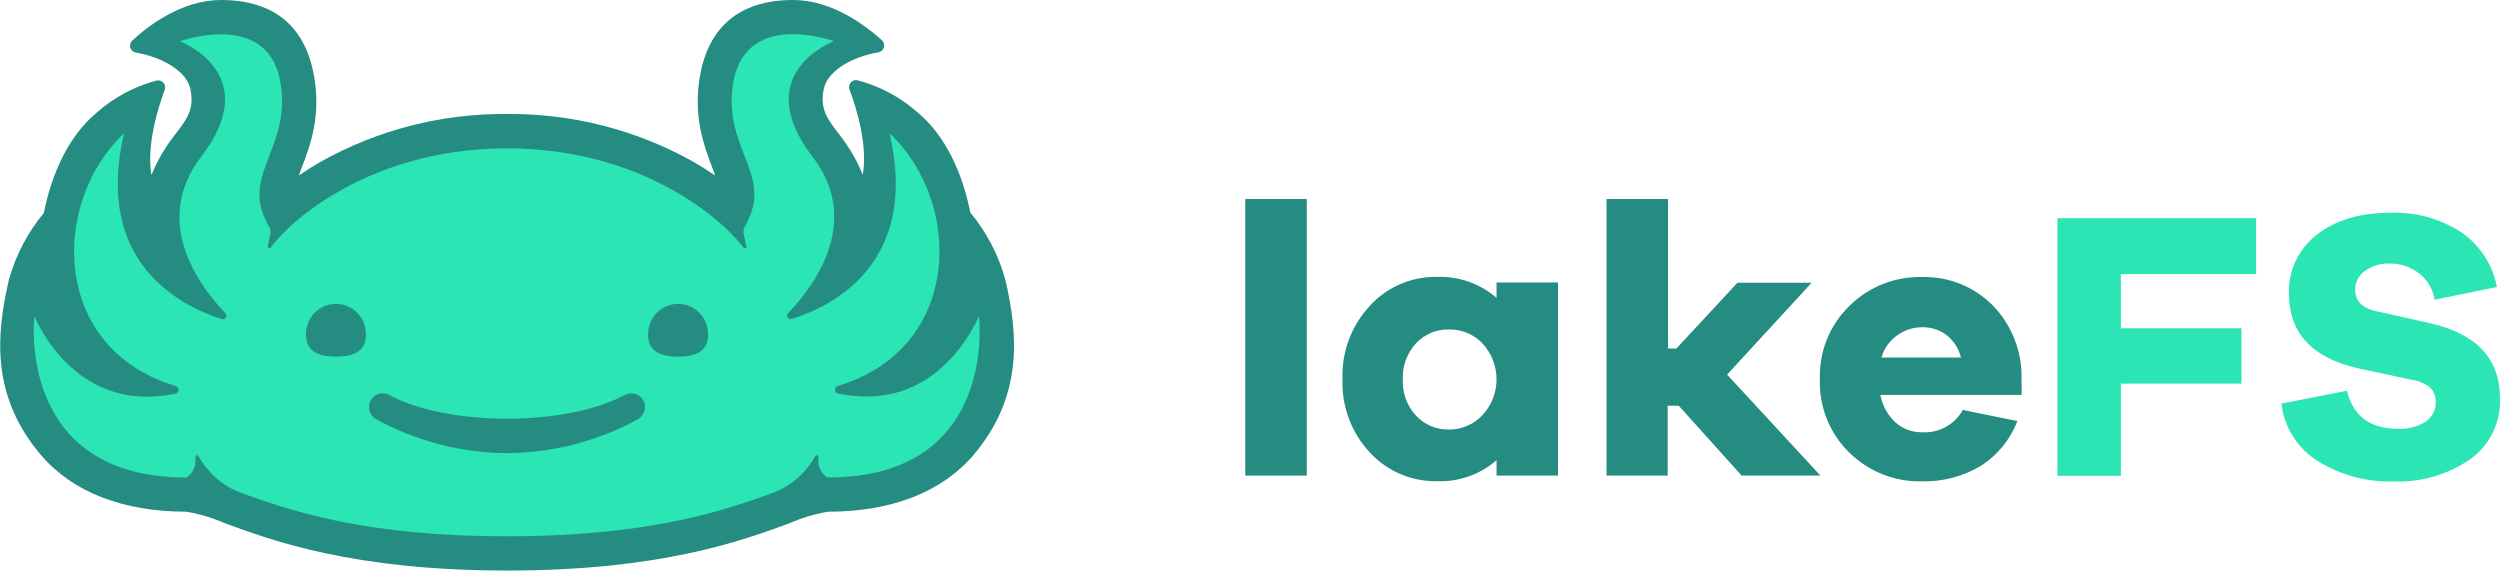
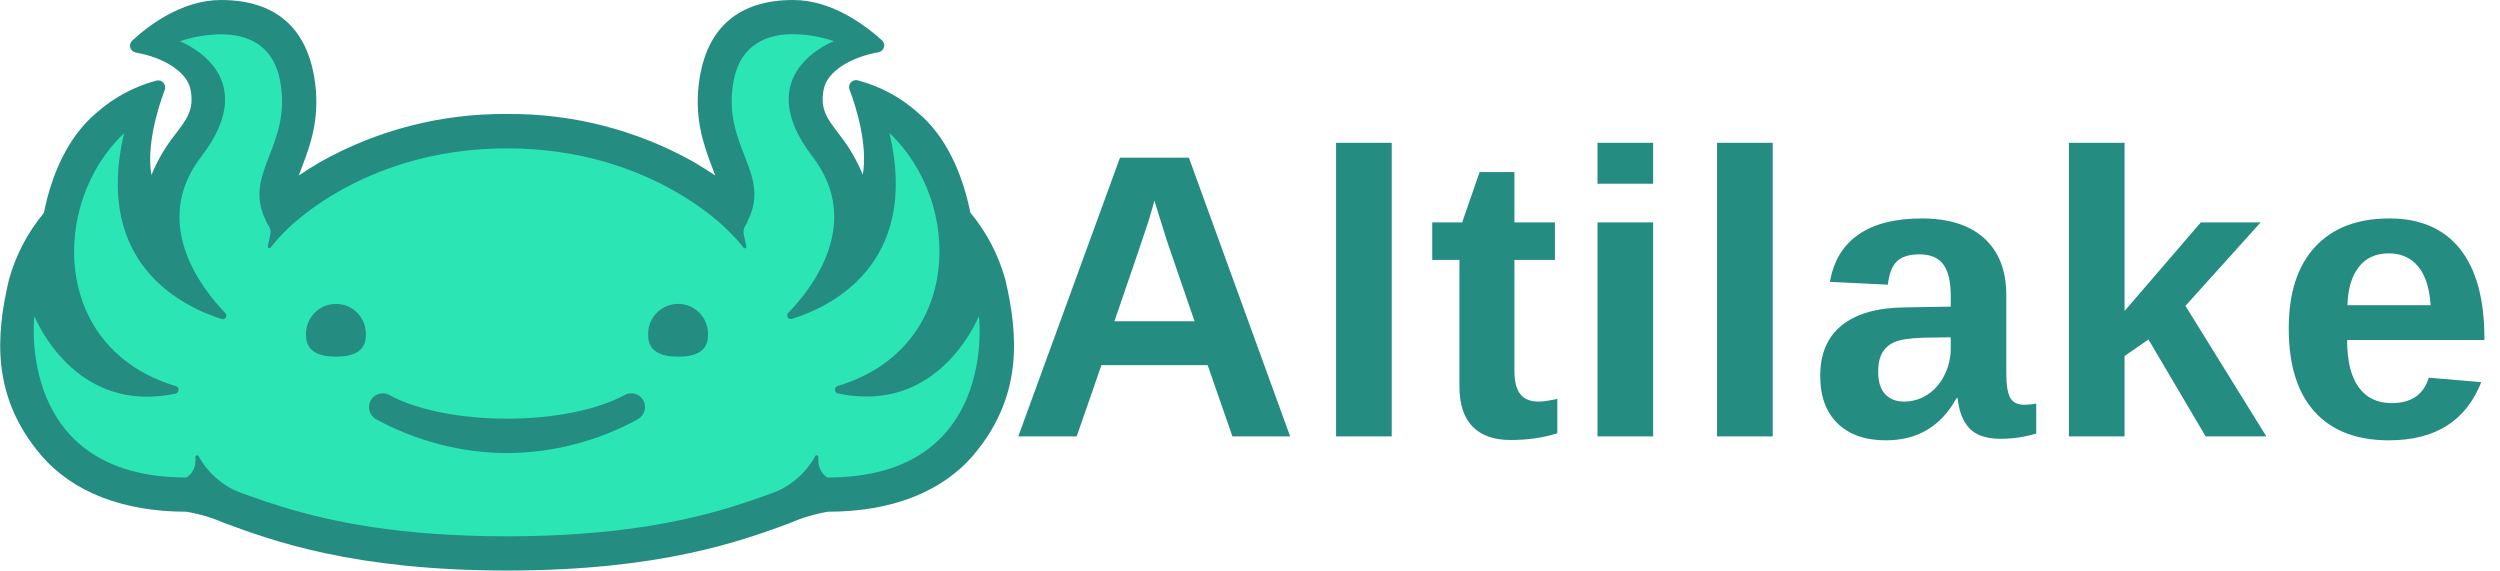
<svg xmlns="http://www.w3.org/2000/svg" viewBox="0 0 357.91 81.68">
  <defs>
    <style>.cls-1{fill:#258c82;}.cls-2{fill:#2ce5b5;}</style>
  </defs>
-   <g id="Layer_2" data-name="Layer 2">
-     <g id="Layer_1-2" data-name="Layer 1">
-       <path class="cls-1" d="M143.92,40a25.74,25.74,0,0,0-5-9.56c-1.13-5.66-3.54-11-7.52-14.32a21,21,0,0,0-8.64-4.63,1,1,0,0,0-1.15,1.31c1,2.61,2.64,8,1.91,12.21a24.08,24.08,0,0,0-3.24-5.6c-1.87-2.42-2.92-3.77-2.35-6.65.49-2.5,3.81-4.58,7.89-5.29a1,1,0,0,0,.5-1.65C124,3.73,119.2,0,113.55,0c-7.9,0-12.14,4.06-13.34,10.87-1,5.79.55,9.92,1.69,12.94.19.48.35.92.49,1.31-.92-.63-2-1.29-3.11-1.95a53.56,53.56,0,0,0-26.7-6.85,53.54,53.54,0,0,0-26.69,6.85c-1.15.66-2.19,1.32-3.11,1.95.14-.39.3-.83.49-1.31,1.14-3,2.71-7.15,1.69-12.94C43.75,4.06,39.52,0,31.62,0,26,0,21.16,3.73,18.88,5.86a1,1,0,0,0,.5,1.65c4.08.71,7.4,2.79,7.89,5.29.57,2.88-.48,4.23-2.35,6.65a23.73,23.73,0,0,0-3.24,5.6c-.73-4.23.94-9.6,1.91-12.21a1,1,0,0,0-1.16-1.31,21.08,21.08,0,0,0-8.63,4.63c-4,3.36-6.39,8.66-7.52,14.32a25.74,25.74,0,0,0-5,9.56c-1.9,8.07-2.5,16.78,4.59,25.11,4.54,5.34,11.82,8.11,20.82,8.11a23.12,23.12,0,0,1,5.41,1.61c6.91,2.55,18.49,6.81,40.51,6.81s33.61-4.26,40.52-6.81a23.12,23.12,0,0,1,5.41-1.61c9,0,16.27-2.77,20.82-8.11C146.42,56.82,145.82,48.11,143.92,40Z" />
-       <path class="cls-2" d="M118.51,68.36c-6.13,0-15.31,8.42-45.93,8.42s-39.8-8.42-45.92-8.42C2.17,68.36,4.92,45.25,4.92,45.25S9.46,56.79,21,56.79a20.33,20.33,0,0,0,4.16-.44.56.56,0,0,0,0-1.08c-17.84-5.33-18-26.17-7.4-36.2-4.48,19.06,8.88,25,14,26.61a.51.51,0,0,0,.51-.84C29,41.43,21.46,32,28.8,22.44,38,10.5,25.74,5.91,25.74,5.91a19.24,19.24,0,0,1,5.88-1c3.54,0,7.54,1.29,8.51,6.82,1.81,10.23-7,13.81-.66,22.06a.41.41,0,0,0,.66,0h0s11-12.55,32.45-12.55S105,33.77,105,33.77h0a.41.41,0,0,0,.66,0c6.37-8.25-2.47-11.83-.66-22.06,1-5.53,5-6.82,8.51-6.82a19.24,19.24,0,0,1,5.88,1s-12.25,4.59-3.07,16.53c7.34,9.54-.18,19-3.49,22.4a.51.51,0,0,0,.51.84c5.13-1.56,18.49-7.55,14-26.61,10.62,10,10.43,30.87-7.4,36.2a.56.56,0,0,0,0,1.08,20.33,20.33,0,0,0,4.16.44c11.52,0,16.05-11.54,16.05-11.54S143,68.36,118.51,68.36Z" />
-       <path class="cls-1" d="M52.38,48a4.29,4.29,0,1,0-8.57,0c0,2.36,1.92,3.06,4.28,3.06S52.38,50.39,52.38,48Z" />
-       <path class="cls-1" d="M101.36,48a4.29,4.29,0,1,0-8.57,0c0,2.36,1.92,3.06,4.29,3.06S101.36,50.39,101.36,48Z" />
-       <path class="cls-1" d="M72.58,64.87A39.57,39.57,0,0,1,53.81,60a2,2,0,0,1-.3-3.22h0a2,2,0,0,1,2.22-.24c3.8,2.11,10.08,3.4,16.85,3.4s13-1.29,16.86-3.4a2,2,0,0,1,2.22.24h0a2,2,0,0,1-.3,3.22A39.58,39.58,0,0,1,72.58,64.87Z" />
-       <path class="cls-1" d="M34.33,70.52a11.67,11.67,0,0,1-5.9-5.22.24.24,0,0,0-.45.11V66a2.82,2.82,0,0,1-1.15,2.27l-.19.14,1.34.14Z" />
-       <path class="cls-1" d="M110.8,70.52a11.7,11.7,0,0,0,5.91-5.22.24.24,0,0,1,.45.11V66a2.82,2.82,0,0,0,1.15,2.27l.19.14-1.34.14Z" />
-       <path class="cls-1" d="M41.65,32.28a28.13,28.13,0,0,0-2.91,3.17.23.23,0,0,1-.4-.19c.13-.65.26-1.25.36-1.68a1.76,1.76,0,0,0-.2-1.25l-.35-.57Z" />
-       <path class="cls-1" d="M103.53,32.28a28.13,28.13,0,0,1,2.91,3.17.23.23,0,0,0,.41-.19c-.14-.65-.27-1.25-.37-1.68a1.76,1.76,0,0,1,.2-1.25l.35-.57Z" />
-       <path class="cls-1" d="M178.28,68.09V28.49h8.8v39.6Z" />
-       <path class="cls-1" d="M223.05,68.09h-8.8v-2.2a12.32,12.32,0,0,1-8.58,3,12.73,12.73,0,0,1-9.54-4.09,14.58,14.58,0,0,1-3.93-10.53,14.61,14.61,0,0,1,3.93-10.51,12.68,12.68,0,0,1,9.54-4.12,12.36,12.36,0,0,1,8.58,3v-2.2h8.8Zm-10.81-8.66a7.55,7.55,0,0,0,0-10.26,6.44,6.44,0,0,0-4.76-2,6.27,6.27,0,0,0-4.78,2,7.25,7.25,0,0,0-1.87,5.15,7.22,7.22,0,0,0,1.87,5.17,6.28,6.28,0,0,0,4.78,2A6.49,6.49,0,0,0,212.24,59.43Z" />
-       <path class="cls-1" d="M249.34,68.09l-9-10h-1.59v10H230V28.49h8.8v21.4H240l8.74-9.41h10.62l-12.1,13.15,13.36,14.46Z" />
-       <path class="cls-1" d="M289.43,56.54H269.2a7.17,7.17,0,0,0,2.14,3.91,5.51,5.51,0,0,0,3.8,1.43A6.19,6.19,0,0,0,281,58.69l7.81,1.59a13.17,13.17,0,0,1-5.31,6.46,15.7,15.7,0,0,1-8.38,2.17,14.31,14.31,0,0,1-10.34-4.09,14,14,0,0,1-4.24-10.53,14,14,0,0,1,4.24-10.51,14.3,14.3,0,0,1,10.39-4.12,13.77,13.77,0,0,1,10.06,4,14.58,14.58,0,0,1,4.18,10.62ZM271.62,48a5.79,5.79,0,0,0-2.26,3.19h11.38a5.81,5.81,0,0,0-2.09-3.24,5.61,5.61,0,0,0-3.46-1.1A6.1,6.1,0,0,0,271.62,48Z" />
-       <path class="cls-2" d="M303.63,47h17.26v7.92H303.63v13.2h-9.08V31.24H323v8H303.63Z" />
-       <path class="cls-2" d="M352.35,33.25a12.23,12.23,0,0,1,5.12,7.84l-8.91,1.81a6,6,0,0,0-2.31-3.82,6.75,6.75,0,0,0-4.13-1.35,5.62,5.62,0,0,0-3.57,1.08,3.23,3.23,0,0,0-1.37,2.66c0,1.62,1,2.64,3,3.08l7.65,1.71Q357.9,48.51,357.91,57a10.22,10.22,0,0,1-4.35,8.8,18,18,0,0,1-10.83,3.13A19.49,19.49,0,0,1,331.81,66a11.18,11.18,0,0,1-5.19-8.22L336,55.94q1.32,5.43,7.25,5.44a6.77,6.77,0,0,0,4-1,3.25,3.25,0,0,0,1.46-2.75,2.9,2.9,0,0,0-.74-2.09,5.12,5.12,0,0,0-2.67-1.16l-7.7-1.65q-9.9-2.25-9.9-10.67a10.19,10.19,0,0,1,4-8.47q4-3.13,10.55-3.13A17.26,17.26,0,0,1,352.35,33.25Z" />
-     </g>
-   </g>
+   <path class="cls-1" d="M143.92,40a25.74,25.74,0,0,0-5-9.56c-1.13-5.66-3.54-11-7.52-14.32a21,21,0,0,0-8.64-4.63,1,1,0,0,0-1.15,1.31c1,2.61,2.64,8,1.91,12.21a24.08,24.08,0,0,0-3.24-5.6c-1.87-2.42-2.92-3.77-2.35-6.65.49-2.5,3.81-4.58,7.89-5.29a1,1,0,0,0,.5-1.65C124,3.73,119.2,0,113.55,0c-7.9,0-12.14,4.06-13.34,10.87-1,5.79.55,9.92,1.69,12.94.19.48.35.92.49,1.31-.92-.63-2-1.29-3.11-1.95a53.56,53.56,0,0,0-26.7-6.85,53.54,53.54,0,0,0-26.69,6.85c-1.15.66-2.19,1.32-3.11,1.95.14-.39.3-.83.49-1.31,1.14-3,2.71-7.15,1.69-12.94C43.75,4.06,39.52,0,31.62,0,26,0,21.16,3.73,18.88,5.86a1,1,0,0,0,.5,1.65c4.08.71,7.4,2.79,7.89,5.29.57,2.88-.48,4.23-2.35,6.65a23.73,23.73,0,0,0-3.24,5.6c-.73-4.23.94-9.6,1.91-12.21a1,1,0,0,0-1.16-1.31,21.08,21.08,0,0,0-8.63,4.63c-4,3.36-6.39,8.66-7.52,14.32a25.74,25.74,0,0,0-5,9.56c-1.9,8.07-2.5,16.78,4.59,25.11,4.54,5.34,11.82,8.11,20.82,8.11a23.12,23.12,0,0,1,5.41,1.61c6.91,2.55,18.49,6.81,40.51,6.81s33.61-4.26,40.52-6.81a23.12,23.12,0,0,1,5.41-1.61c9,0,16.27-2.77,20.82-8.11C146.42,56.82,145.82,48.11,143.92,40Z" />
+   <path class="cls-2" d="M118.51,68.36c-6.13,0-15.31,8.42-45.93,8.42s-39.8-8.42-45.92-8.42C2.17,68.36,4.92,45.25,4.92,45.25S9.46,56.79,21,56.79a20.33,20.33,0,0,0,4.16-.44.56.56,0,0,0,0-1.08c-17.84-5.33-18-26.17-7.4-36.2-4.48,19.06,8.88,25,14,26.61a.51.51,0,0,0,.51-.84C29,41.43,21.46,32,28.8,22.44,38,10.5,25.74,5.91,25.74,5.91a19.24,19.24,0,0,1,5.88-1c3.54,0,7.54,1.29,8.51,6.82,1.81,10.23-7,13.81-.66,22.06a.41.41,0,0,0,.66,0h0s11-12.55,32.45-12.55S105,33.77,105,33.77h0a.41.41,0,0,0,.66,0c6.37-8.25-2.47-11.83-.66-22.06,1-5.53,5-6.82,8.51-6.82a19.24,19.24,0,0,1,5.88,1s-12.25,4.59-3.07,16.53c7.34,9.54-.18,19-3.49,22.4a.51.51,0,0,0,.51.84c5.13-1.56,18.49-7.55,14-26.61,10.62,10,10.43,30.87-7.4,36.2a.56.56,0,0,0,0,1.08,20.33,20.33,0,0,0,4.16.44c11.52,0,16.05-11.54,16.05-11.54S143,68.36,118.51,68.36Z" />
+   <path class="cls-1" d="M52.38,48a4.29,4.29,0,1,0-8.57,0c0,2.36,1.92,3.06,4.28,3.06S52.38,50.39,52.38,48Z" />
+   <path class="cls-1" d="M101.36,48a4.29,4.29,0,1,0-8.57,0c0,2.36,1.92,3.06,4.29,3.06S101.36,50.39,101.36,48Z" />
+   <path class="cls-1" d="M72.58,64.87A39.57,39.57,0,0,1,53.81,60a2,2,0,0,1-.3-3.22h0a2,2,0,0,1,2.22-.24c3.8,2.11,10.08,3.4,16.85,3.4s13-1.29,16.86-3.4a2,2,0,0,1,2.22.24h0a2,2,0,0,1-.3,3.22A39.58,39.58,0,0,1,72.58,64.87Z" />
+   <path class="cls-1" d="M34.33,70.52a11.67,11.67,0,0,1-5.9-5.22.24.24,0,0,0-.45.11V66a2.82,2.82,0,0,1-1.15,2.27l-.19.14,1.34.14Z" />
+   <path class="cls-1" d="M110.8,70.52a11.7,11.7,0,0,0,5.91-5.22.24.24,0,0,1,.45.11V66a2.82,2.82,0,0,0,1.15,2.27l.19.14-1.34.14Z" />
+   <path class="cls-1" d="M41.65,32.28a28.13,28.13,0,0,0-2.91,3.17.23.23,0,0,1-.4-.19c.13-.65.26-1.25.36-1.68a1.76,1.76,0,0,0-.2-1.25l-.35-.57Z" />
+   <path class="cls-1" d="M103.53,32.28a28.13,28.13,0,0,1,2.91,3.17.23.23,0,0,0,.41-.19c-.14-.65-.27-1.25-.37-1.68a1.76,1.76,0,0,1,.2-1.25l.35-.57Z" />
+   <text style="fill: rgb(37,140,130); font-family: Arial, sans-serif; font-size: 58px; font-weight: 700; letter-spacing: 1px; white-space: pre;" x="144.345" y="62.476">Altilake</text>
</svg>
